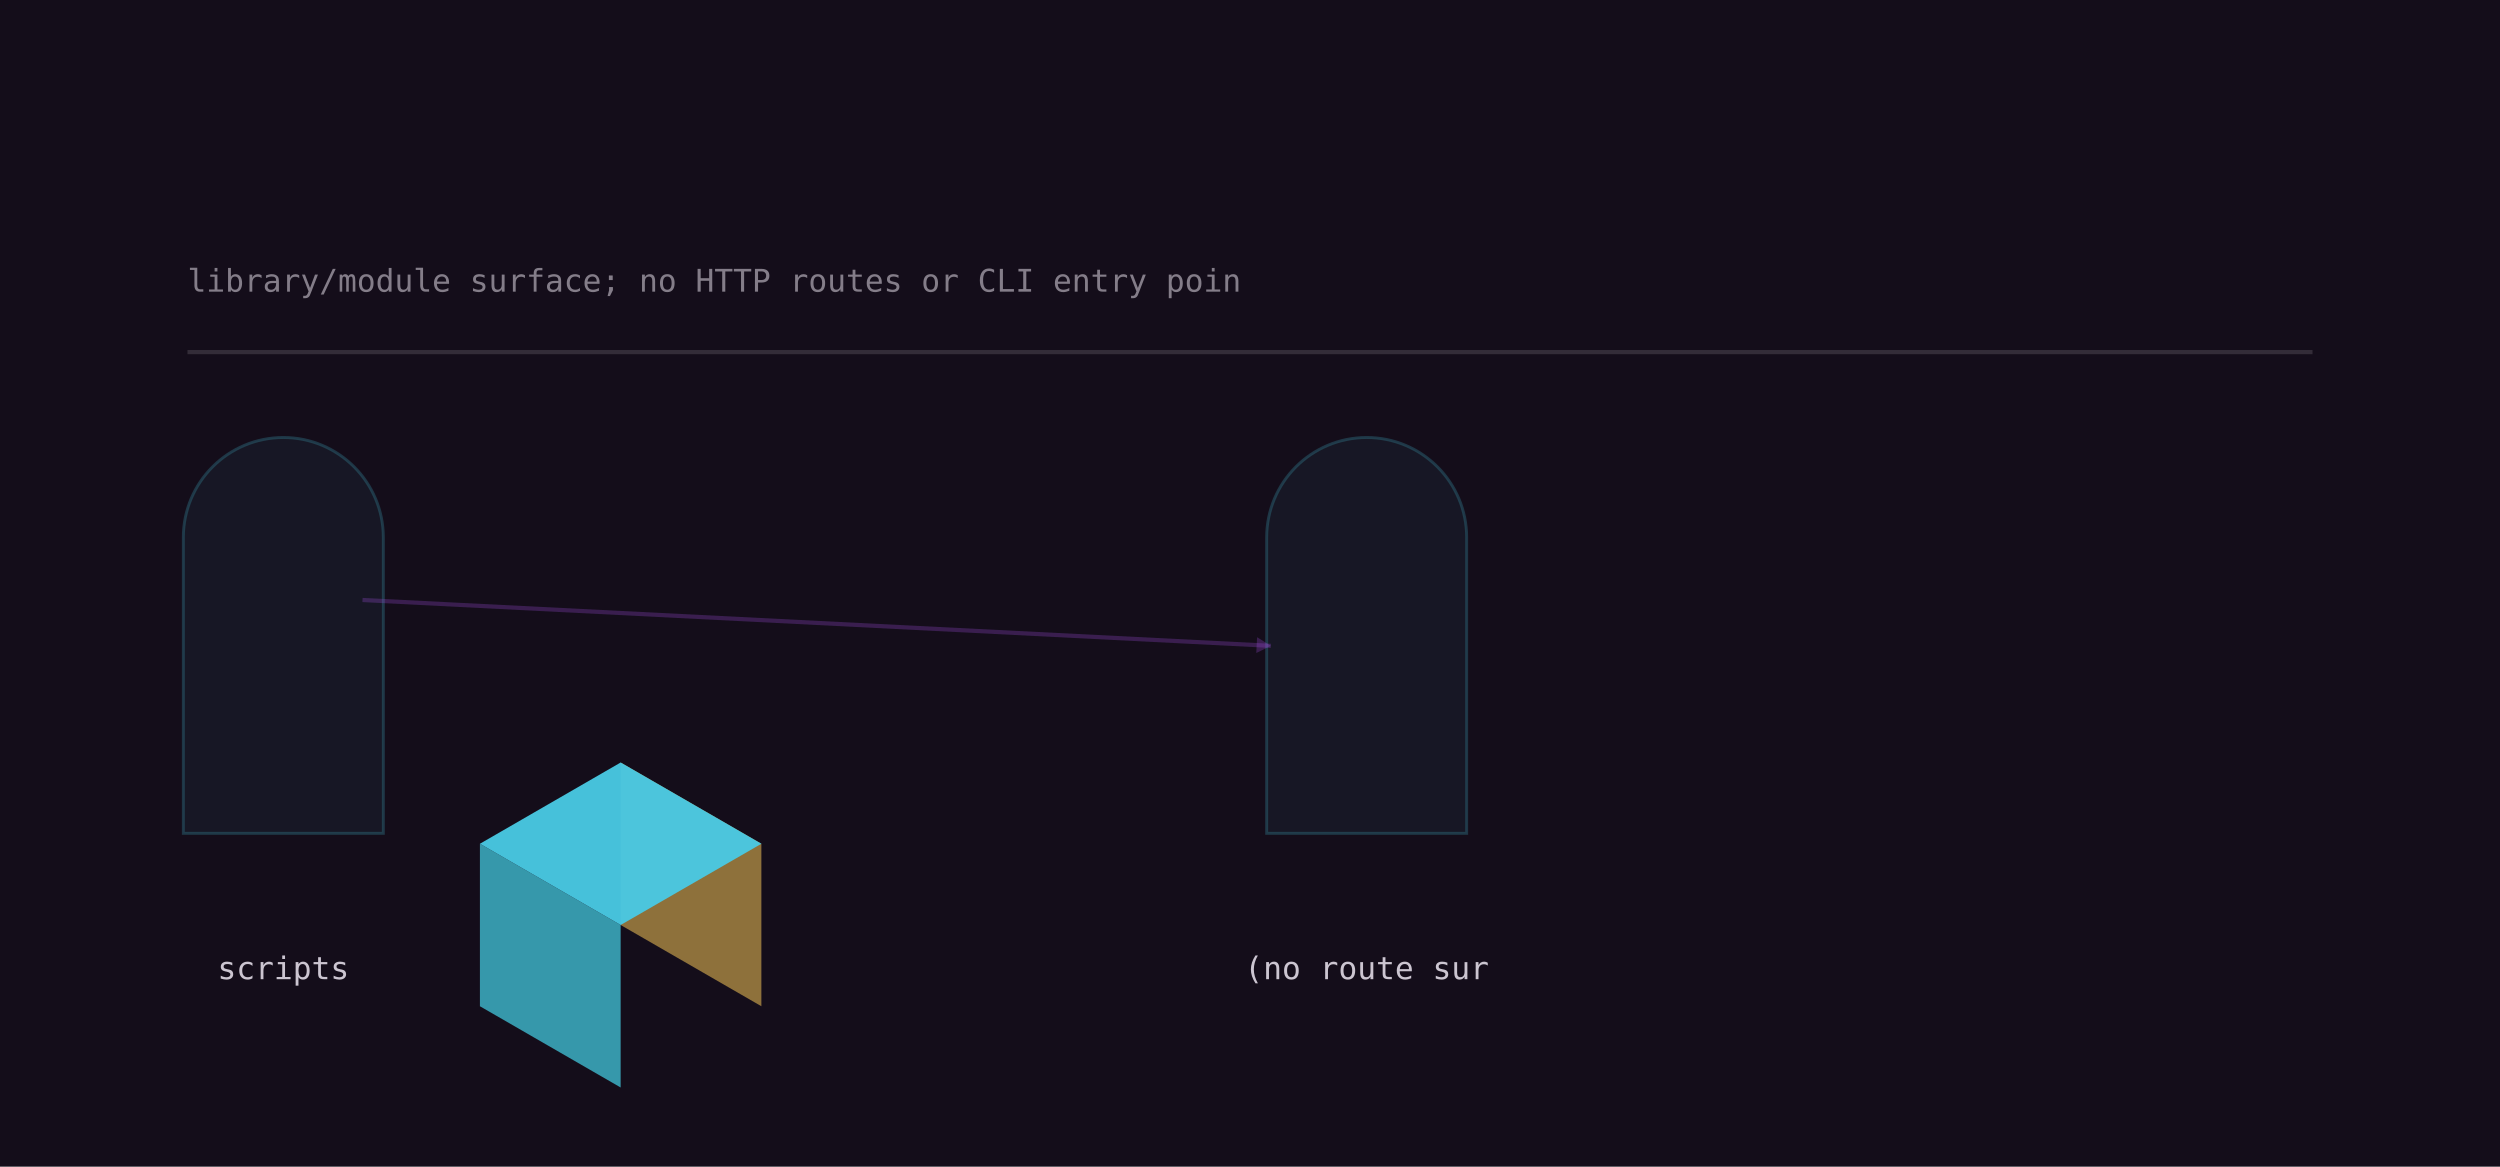
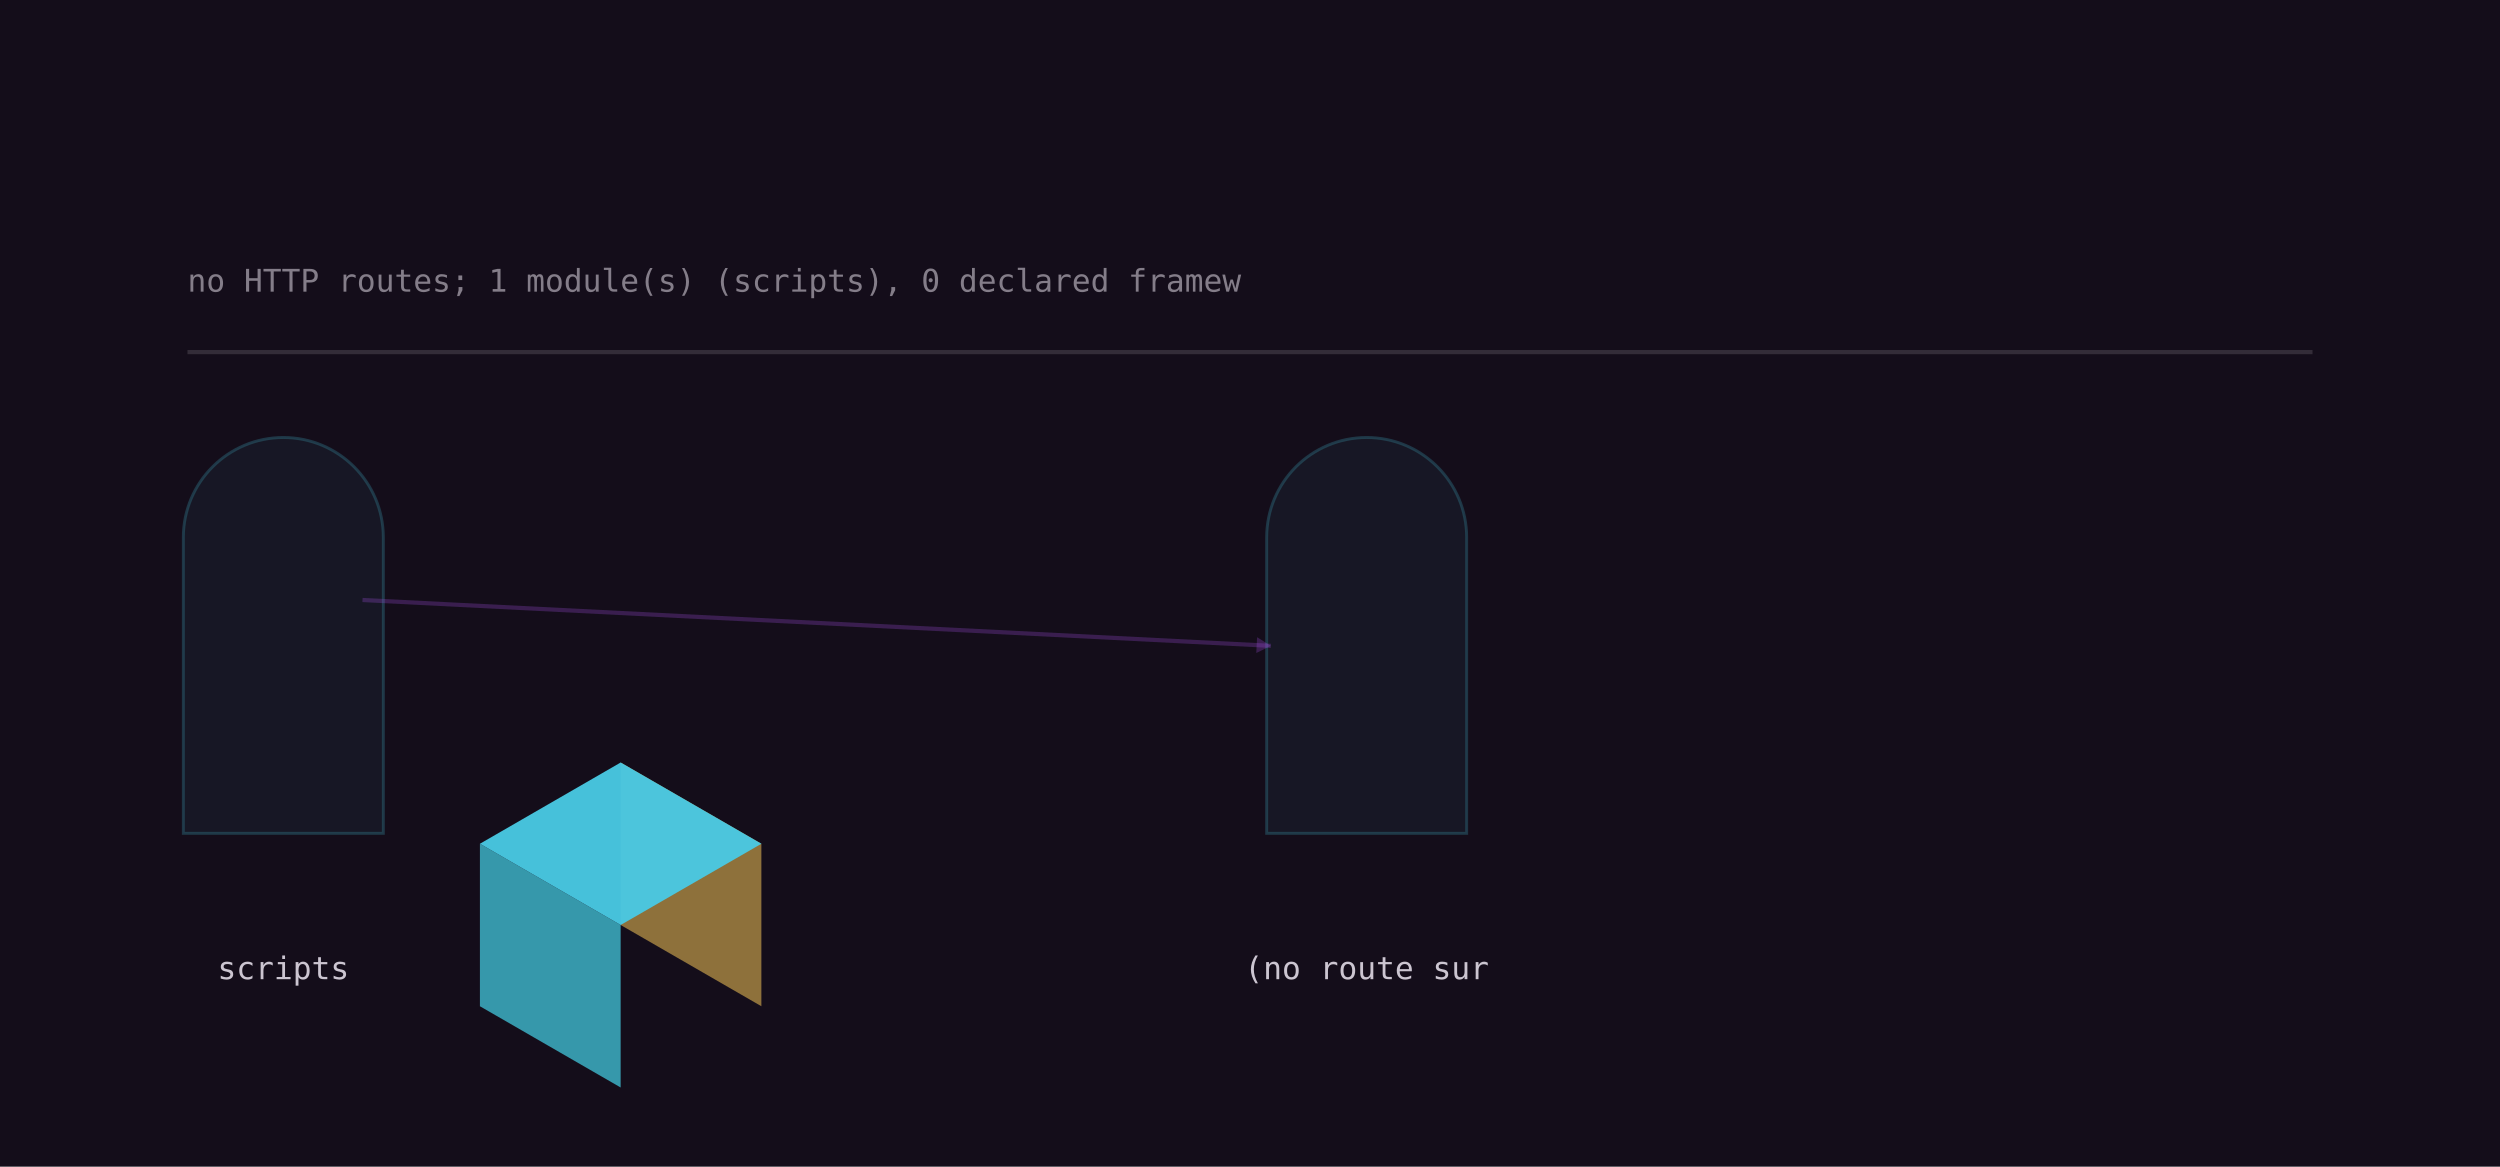
<svg xmlns="http://www.w3.org/2000/svg" viewBox="0 0 1200 560" width="1200" height="560" role="img" aria-label="ai-dev-workflow-starter data flow">
  <rect width="1200" height="560" fill="#140d1a" />
  <defs>
    <linearGradient id="gf" x1="0" y1="0" x2="1" y2="1">
      <stop offset="0%" stop-color="#9d4edd" />
      <stop offset="100%" stop-color="#48cae4" />
    </linearGradient>
  </defs>
  <path d="M88.00,400.00 L88.00,258.00 A48.00,48.00 0 0 1 184.00,258.00 L184.00,400.00 Z" fill="rgba(72,202,228,0.100)" opacity="0.55" stroke="rgba(72,202,228,0.400)" stroke-width="1.4" />
  <polygon points="-133.37,173.00 -65.82,212.00 -65.82,134.00 -133.37,95.00" fill="#94763d" opacity="0.95" />
  <polygon points="-200.92,212.00 -133.37,251.00 -133.37,173.00 -200.92,134.00" fill="#389eb2" opacity="0.95" />
  <polygon points="-133.37,95.00 -65.82,134.00 -133.37,173.00 -200.92,134.00" fill="#9d4edd" opacity="0.95" />
  <text x="136" y="470" font-family="ui-monospace,Menlo,monospace" font-size="15" fill="rgba(244,238,248,0.820)" text-anchor="middle">scripts</text>
  <path d="M608.00,400.00 L608.00,258.00 A48.00,48.00 0 0 1 704.00,258.00 L704.00,400.00 Z" fill="rgba(72,202,228,0.100)" opacity="0.55" stroke="rgba(72,202,228,0.400)" stroke-width="1.4" />
  <polygon points="297.91,444.00 365.46,483.00 365.46,405.00 297.91,366.00" fill="#94763d" opacity="0.95" />
  <polygon points="230.36,483.00 297.91,522.00 297.91,444.00 230.36,405.00" fill="#389eb2" opacity="0.95" />
  <polygon points="297.91,366.00 365.46,405.00 297.91,444.00 230.36,405.00" fill="#48cae4" opacity="0.95" />
  <text x="656" y="470" font-family="ui-monospace,Menlo,monospace" font-size="15" fill="rgba(244,238,248,0.820)" text-anchor="middle">(no route sur</text>
  <line x1="174.00" y1="288.00" x2="610.00" y2="310.00" stroke="rgba(157,78,221,0.500)" stroke-width="2.00" opacity="0.55" />
  <polygon points="610.00,310.00 603.40,305.86 603.02,313.45" fill="rgba(157,78,221,0.500)" opacity="0.55" />
  <rect x="90.00" y="168.00" width="1020.00" height="2.00" rx="0.00" fill="rgba(244,238,248,0.140)" opacity="1.00" />
-   <text x="90" y="140" font-family="ui-monospace,Menlo,monospace" font-size="15" fill="rgba(244,238,248,0.500)">library/module surface; no HTTP routes or CLI entry poin</text>
+   <text x="90" y="140" font-family="ui-monospace,Menlo,monospace" font-size="15" fill="rgba(244,238,248,0.500)">no HTTP routes; 1 module(s) (scripts), 0 declared framew</text>
</svg>
